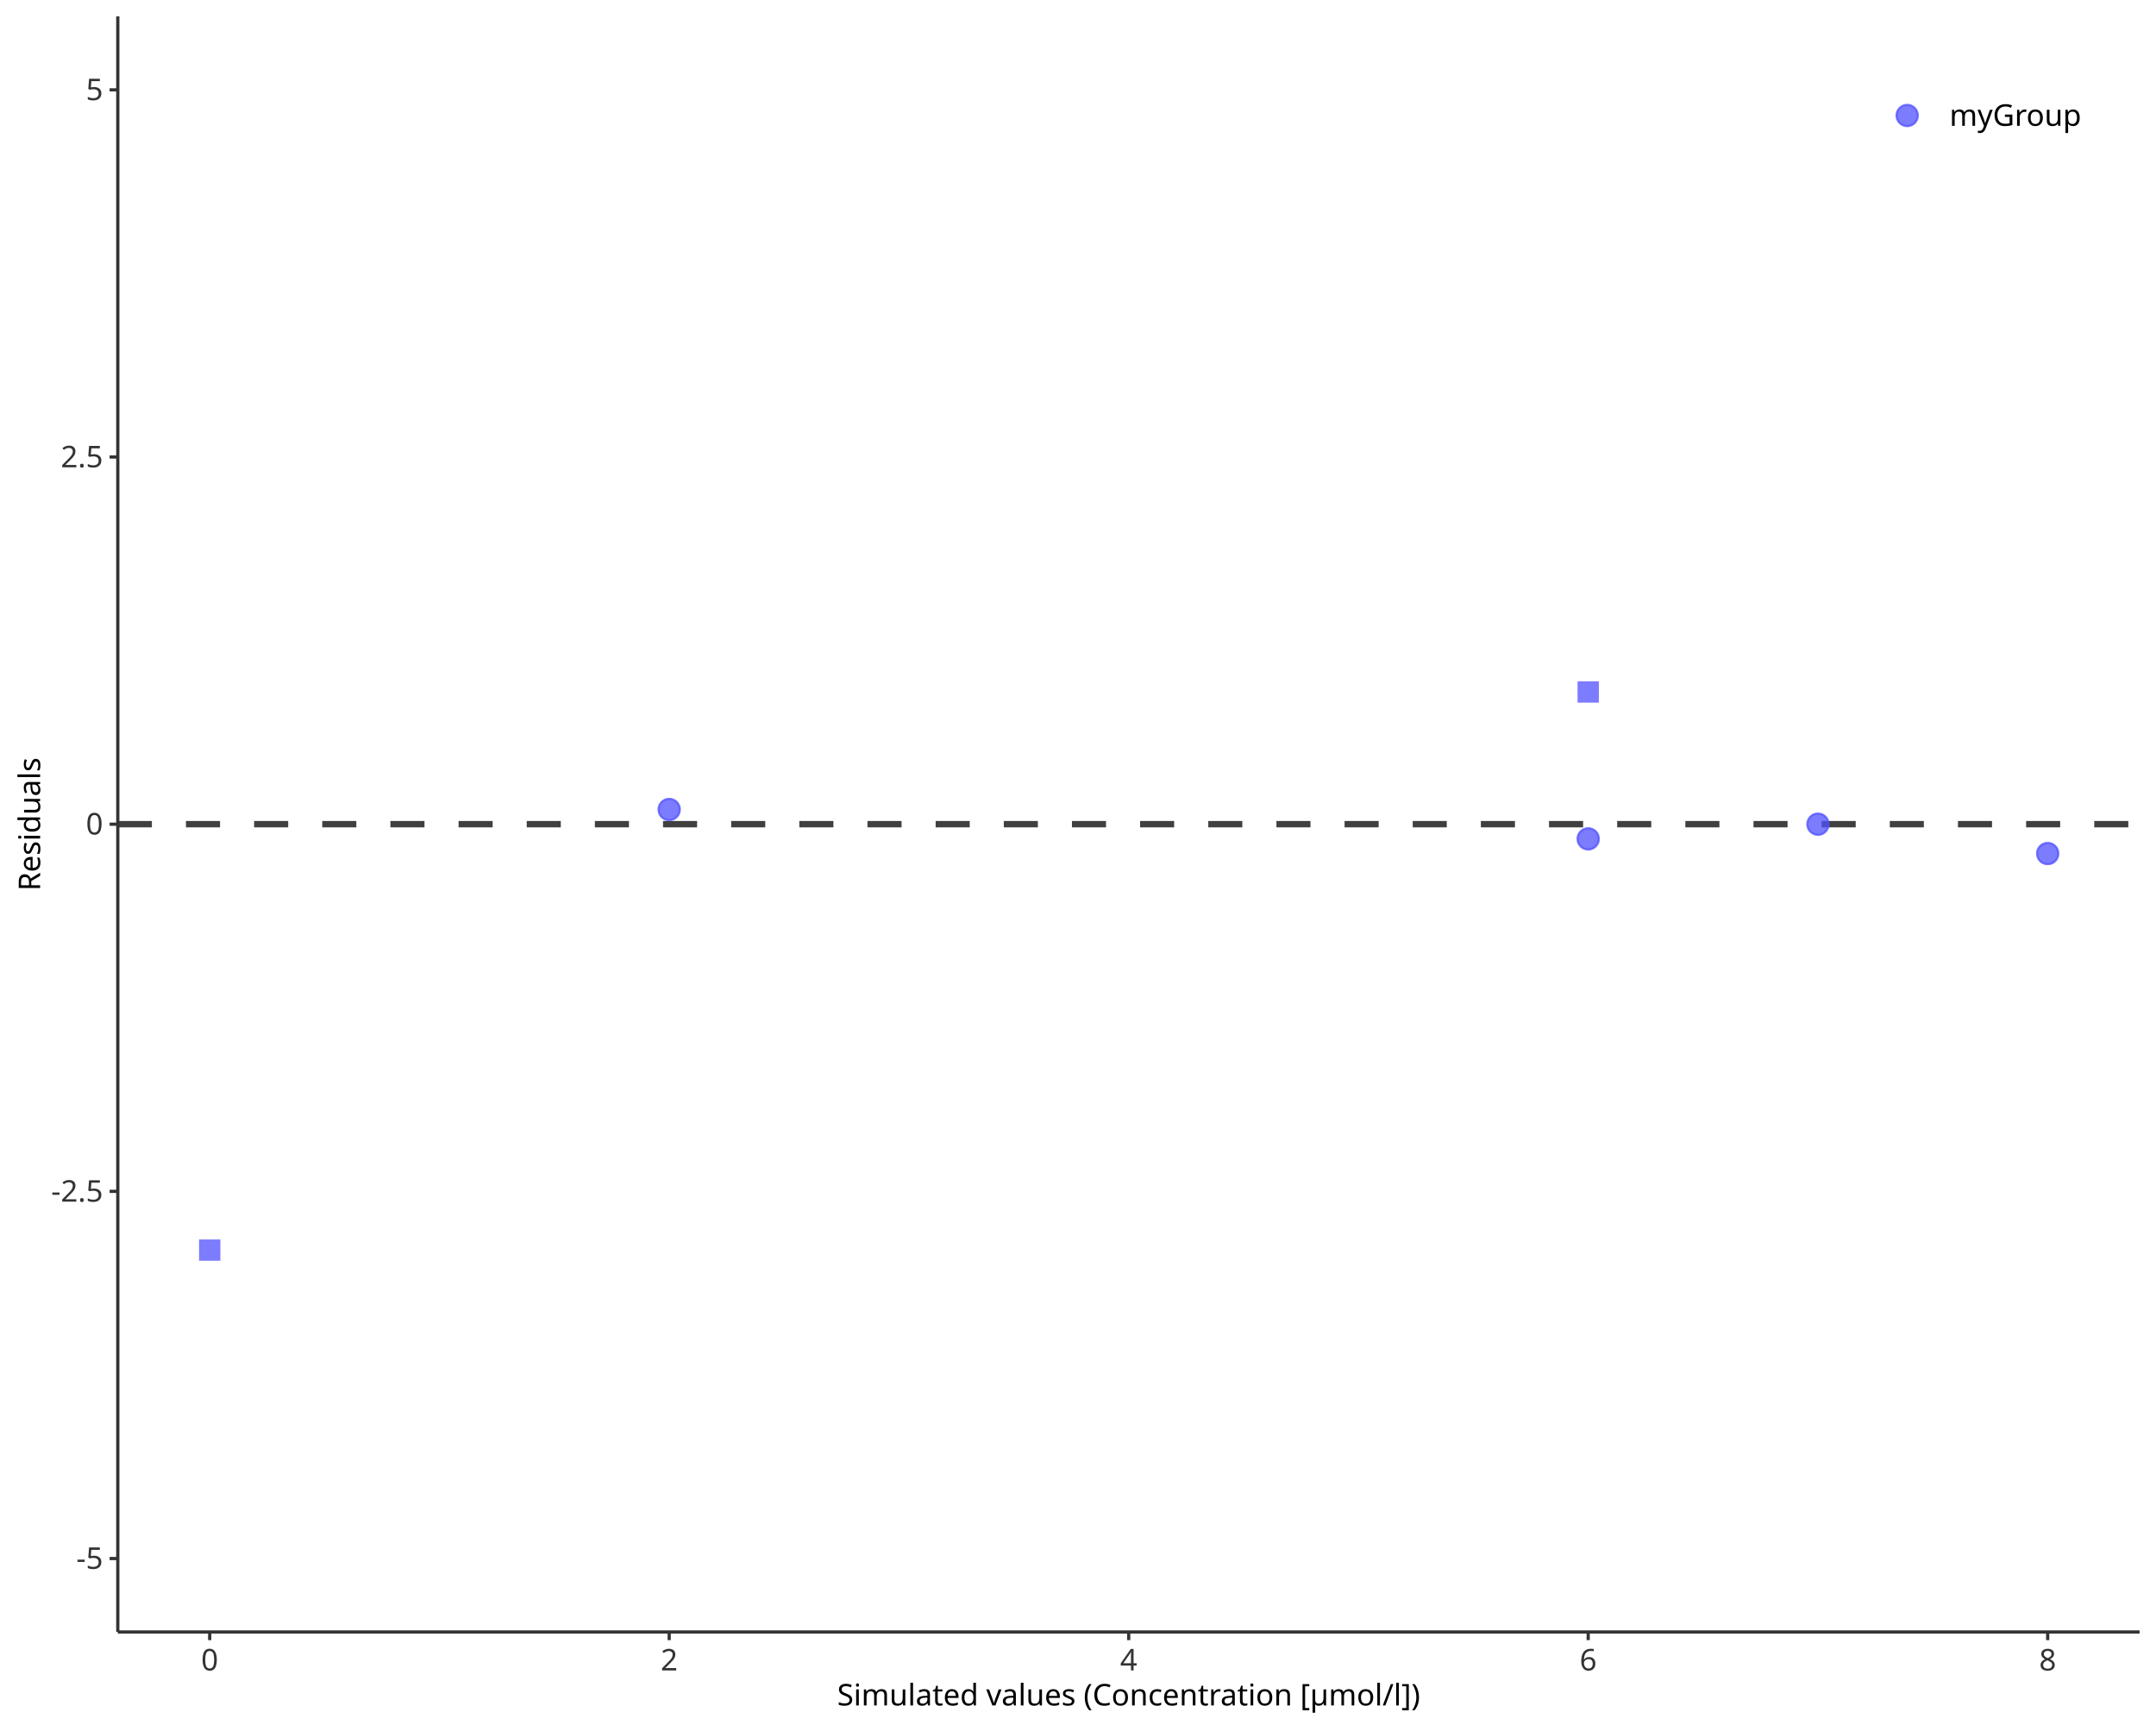
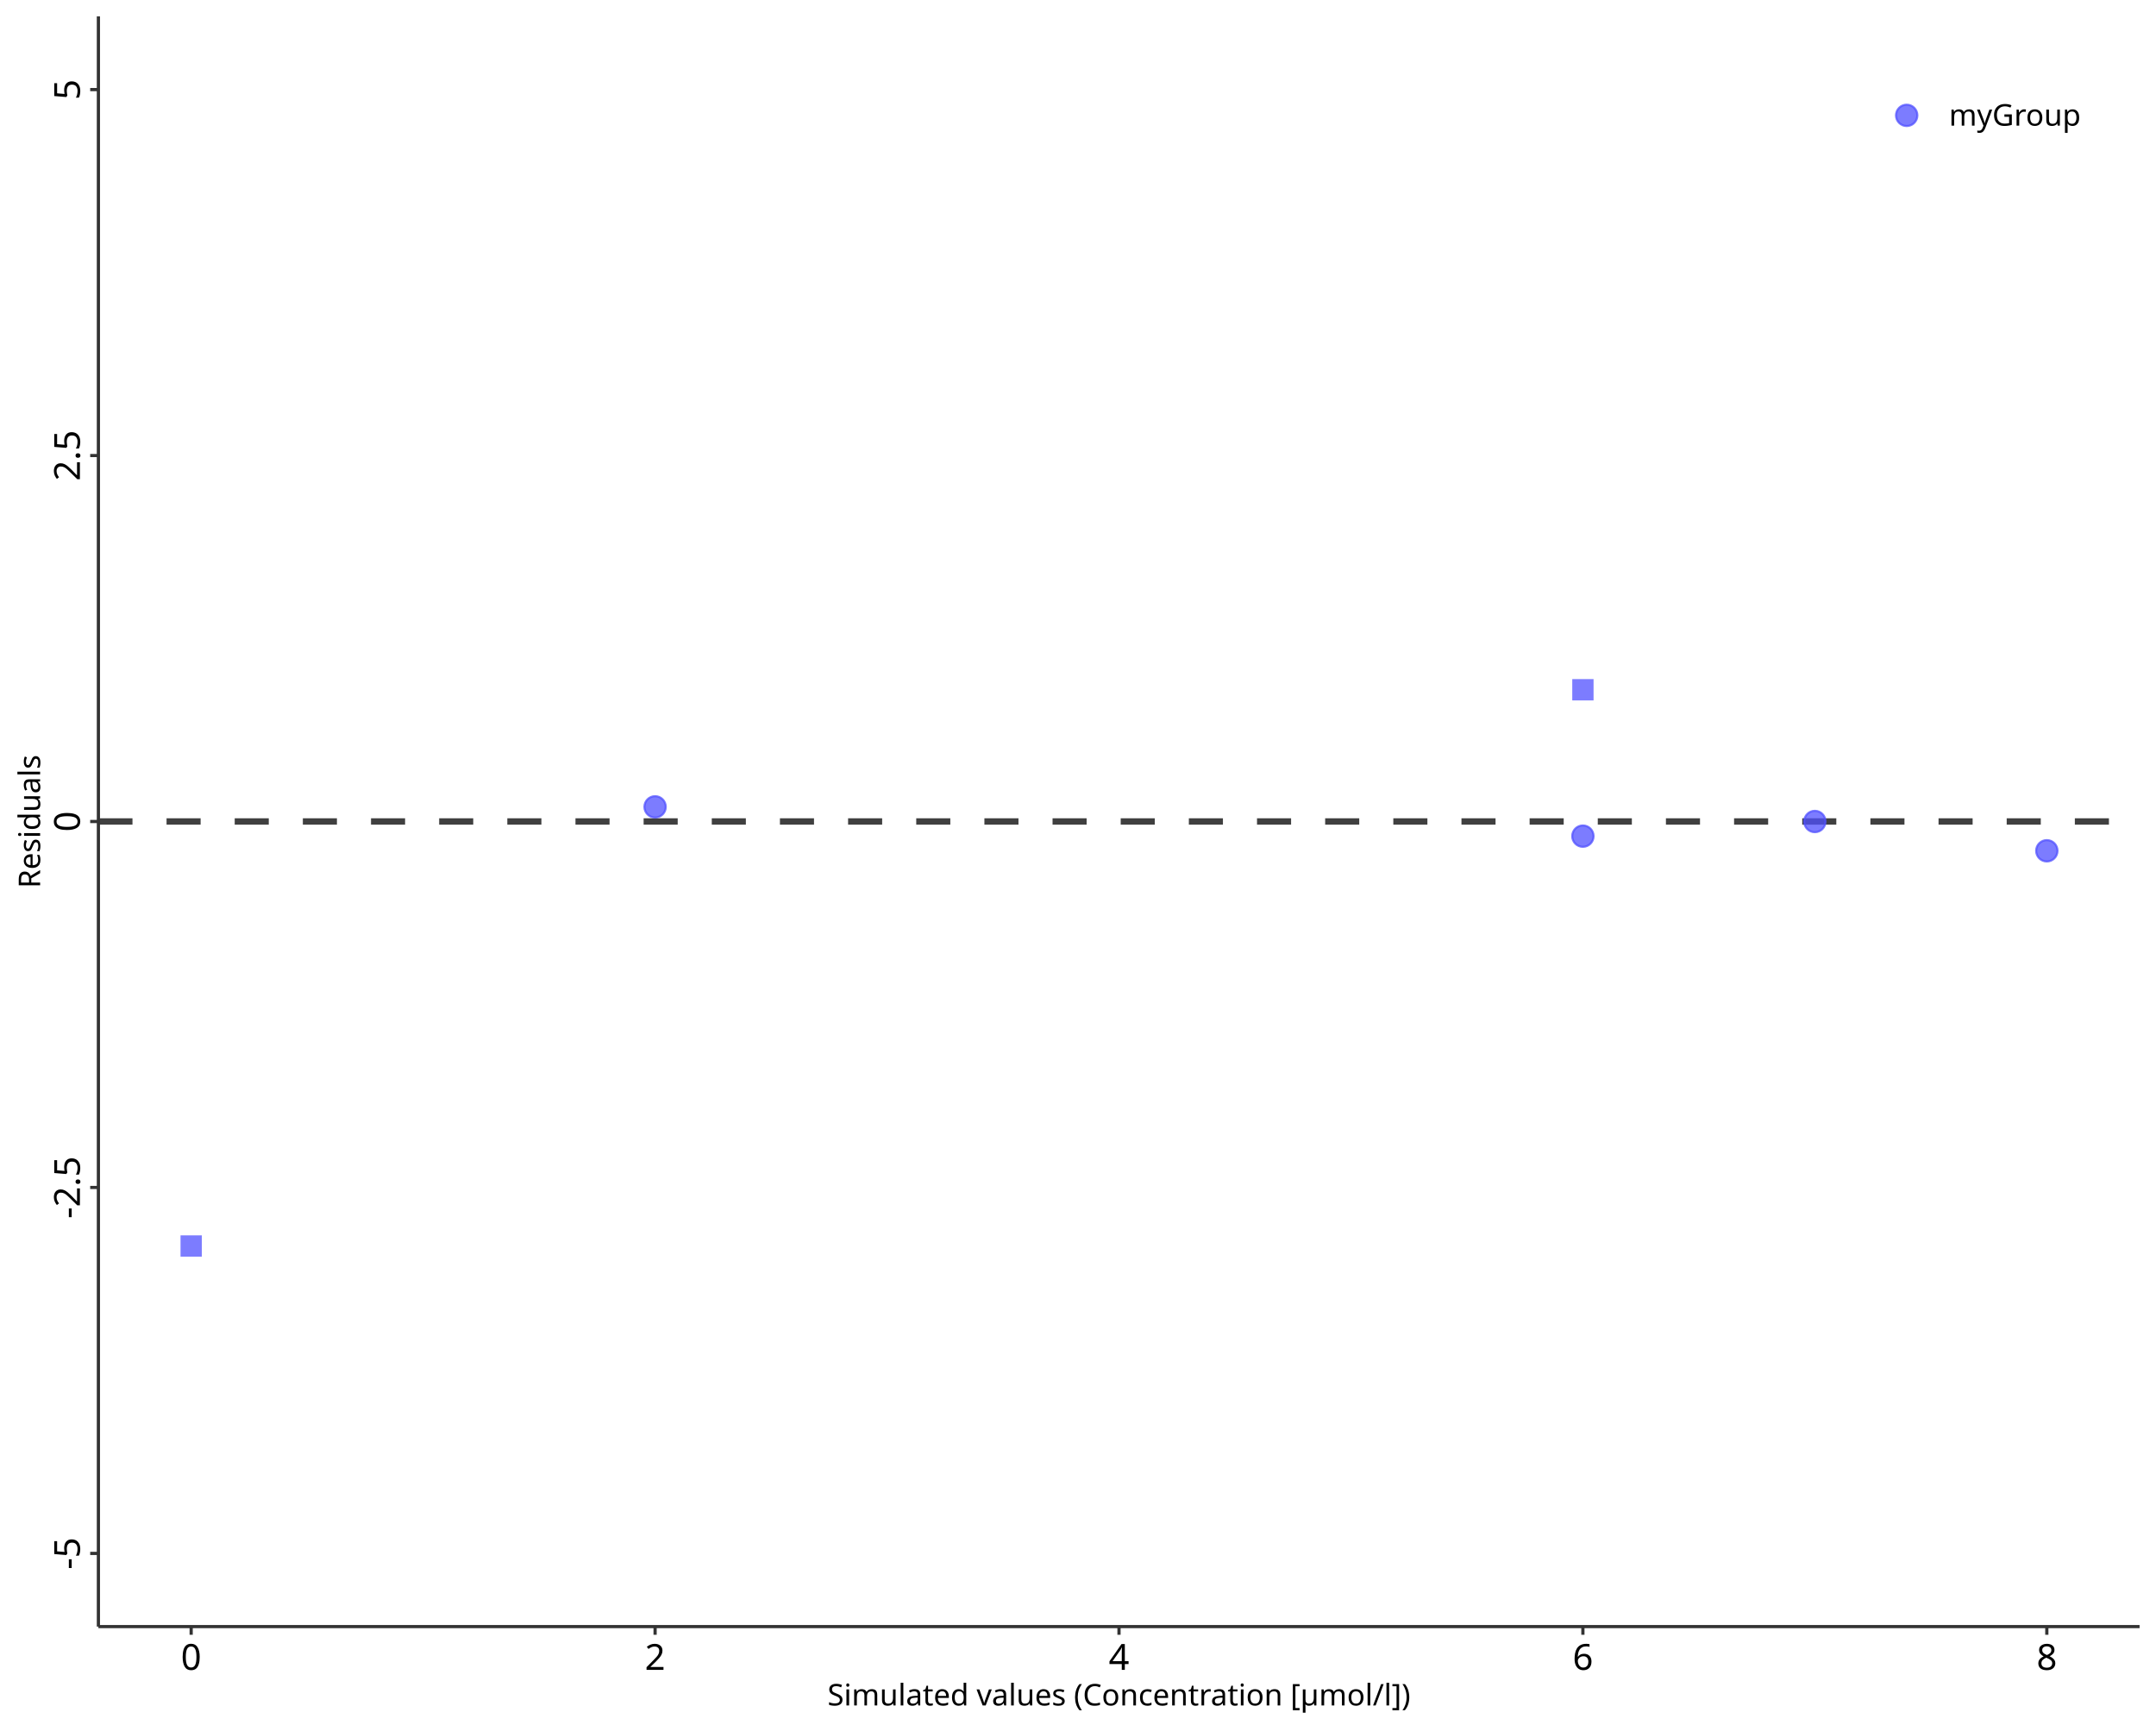
<svg xmlns="http://www.w3.org/2000/svg" class="svglite" data-engine-version="2.0" width="720.00pt" height="576.00pt" viewBox="0 0 720.00 576.00">
  <defs>
    <style type="text/css">
    .svglite line, .svglite polyline, .svglite polygon, .svglite path, .svglite rect, .svglite circle {
      fill: none;
      stroke: #000000;
      stroke-linecap: round;
      stroke-linejoin: round;
      stroke-miterlimit: 10.00;
    }
  </style>
  </defs>
  <rect width="100%" height="100%" style="stroke: none; fill: #FFFFFF;" />
  <defs>
    <clipPath id="cpMC4wMHw3MjAuMDB8MC4wMHw1NzYuMDA=">
      <rect x="0.00" y="0.00" width="720.00" height="576.00" />
    </clipPath>
  </defs>
  <g clip-path="url(#cpMC4wMHw3MjAuMDB8MC4wMHw1NzYuMDA=)">
    <rect x="0.00" y="0.00" width="720.00" height="576.00" style="stroke-width: 1.07; stroke: none; fill: #FFFFFF;" />
  </g>
  <defs>
-     <clipPath id="cpMzkuMzR8NzE0LjUyfDUuNDh8NTQ0Ljkz">
-       <rect x="39.34" y="5.48" width="675.18" height="539.45" />
+     <clipPath id="cpMzIuODZ8NzE0LjUyfDUuNDh8NTQzLjE0">
+       <rect x="32.86" y="5.48" width="681.66" height="537.66" />
    </clipPath>
  </defs>
-   <g clip-path="url(#cpMzkuMzR8NzE0LjUyfDUuNDh8NTQ0Ljkz)">
-     <rect x="39.34" y="5.48" width="675.18" height="539.45" style="stroke-width: 1.07; stroke: none; fill: #FFFFFF;" />
+   <g clip-path="url(#cpMzIuODZ8NzE0LjUyfDUuNDh8NTQzLjE0)">
+     <rect x="32.86" y="5.48" width="681.66" height="537.66" style="stroke-width: 1.07; stroke: none; fill: #FFFFFF;" />
  </g>
  <g clip-path="url(#cpMC4wMHw3MjAuMDB8MC4wMHw1NzYuMDA=)">
</g>
-   <g clip-path="url(#cpMzkuMzR8NzE0LjUyfDUuNDh8NTQ0Ljkz)">
+   <g clip-path="url(#cpMzIuODZ8NzE0LjUyfDUuNDh8NTQzLjE0)">
</g>
  <g clip-path="url(#cpMC4wMHw3MjAuMDB8MC4wMHw1NzYuMDA=)">
</g>
-   <g clip-path="url(#cpMzkuMzR8NzE0LjUyfDUuNDh8NTQ0Ljkz)">
+   <g clip-path="url(#cpMzIuODZ8NzE0LjUyfDUuNDh8NTQzLjE0)">
</g>
  <g clip-path="url(#cpMC4wMHw3MjAuMDB8MC4wMHw1NzYuMDA=)">
</g>
-   <g clip-path="url(#cpMzkuMzR8NzE0LjUyfDUuNDh8NTQ0Ljkz)">
+   <g clip-path="url(#cpMzIuODZ8NzE0LjUyfDUuNDh8NTQzLjE0)">
</g>
  <g clip-path="url(#cpMC4wMHw3MjAuMDB8MC4wMHw1NzYuMDA=)">
</g>
-   <g clip-path="url(#cpMzkuMzR8NzE0LjUyfDUuNDh8NTQ0Ljkz)">
+   <g clip-path="url(#cpMzIuODZ8NzE0LjUyfDUuNDh8NTQzLjE0)">
</g>
  <g clip-path="url(#cpMC4wMHw3MjAuMDB8MC4wMHw1NzYuMDA=)">
</g>
-   <g clip-path="url(#cpMzkuMzR8NzE0LjUyfDUuNDh8NTQ0Ljkz)">
+   <g clip-path="url(#cpMzIuODZ8NzE0LjUyfDUuNDh8NTQzLjE0)">
</g>
  <g clip-path="url(#cpMC4wMHw3MjAuMDB8MC4wMHw1NzYuMDA=)">
</g>
-   <g clip-path="url(#cpMzkuMzR8NzE0LjUyfDUuNDh8NTQ0Ljkz)">
+   <g clip-path="url(#cpMzIuODZ8NzE0LjUyfDUuNDh8NTQzLjE0)">
</g>
  <g clip-path="url(#cpMC4wMHw3MjAuMDB8MC4wMHw1NzYuMDA=)">
</g>
-   <g clip-path="url(#cpMzkuMzR8NzE0LjUyfDUuNDh8NTQ0Ljkz)">
+   <g clip-path="url(#cpMzIuODZ8NzE0LjUyfDUuNDh8NTQzLjE0)">
</g>
  <g clip-path="url(#cpMC4wMHw3MjAuMDB8MC4wMHw1NzYuMDA=)">
</g>
-   <g clip-path="url(#cpMzkuMzR8NzE0LjUyfDUuNDh8NTQ0Ljkz)">
+   <g clip-path="url(#cpMzIuODZ8NzE0LjUyfDUuNDh8NTQzLjE0)">
</g>
  <g clip-path="url(#cpMC4wMHw3MjAuMDB8MC4wMHw1NzYuMDA=)">
</g>
-   <g clip-path="url(#cpMzkuMzR8NzE0LjUyfDUuNDh8NTQ0Ljkz)">
+   <g clip-path="url(#cpMzIuODZ8NzE0LjUyfDUuNDh8NTQzLjE0)">
</g>
  <g clip-path="url(#cpMC4wMHw3MjAuMDB8MC4wMHw1NzYuMDA=)">
</g>
-   <g clip-path="url(#cpMzkuMzR8NzE0LjUyfDUuNDh8NTQ0Ljkz)">
+   <g clip-path="url(#cpMzIuODZ8NzE0LjUyfDUuNDh8NTQzLjE0)">
</g>
  <g clip-path="url(#cpMC4wMHw3MjAuMDB8MC4wMHw1NzYuMDA=)">
</g>
-   <g clip-path="url(#cpMzkuMzR8NzE0LjUyfDUuNDh8NTQ0Ljkz)">
+   <g clip-path="url(#cpMzIuODZ8NzE0LjUyfDUuNDh8NTQzLjE0)">
</g>
  <g clip-path="url(#cpMC4wMHw3MjAuMDB8MC4wMHw1NzYuMDA=)">
</g>
-   <g clip-path="url(#cpMzkuMzR8NzE0LjUyfDUuNDh8NTQ0Ljkz)">
+   <g clip-path="url(#cpMzIuODZ8NzE0LjUyfDUuNDh8NTQzLjE0)">
</g>
  <g clip-path="url(#cpMC4wMHw3MjAuMDB8MC4wMHw1NzYuMDA=)">
</g>
-   <g clip-path="url(#cpMzkuMzR8NzE0LjUyfDUuNDh8NTQ0Ljkz)">
+   <g clip-path="url(#cpMzIuODZ8NzE0LjUyfDUuNDh8NTQzLjE0)">
</g>
  <g clip-path="url(#cpMC4wMHw3MjAuMDB8MC4wMHw1NzYuMDA=)">
</g>
-   <g clip-path="url(#cpMzkuMzR8NzE0LjUyfDUuNDh8NTQ0Ljkz)">
+   <g clip-path="url(#cpMzIuODZ8NzE0LjUyfDUuNDh8NTQzLjE0)">
</g>
  <g clip-path="url(#cpMC4wMHw3MjAuMDB8MC4wMHw1NzYuMDA=)">
</g>
-   <g clip-path="url(#cpMzkuMzR8NzE0LjUyfDUuNDh8NTQ0Ljkz)">
+   <g clip-path="url(#cpMzIuODZ8NzE0LjUyfDUuNDh8NTQzLjE0)">
</g>
  <g clip-path="url(#cpMC4wMHw3MjAuMDB8MC4wMHw1NzYuMDA=)">
</g>
-   <g clip-path="url(#cpMzkuMzR8NzE0LjUyfDUuNDh8NTQ0Ljkz)">
-     <line x1="39.34" y1="275.21" x2="714.52" y2="275.21" style="stroke-width: 2.13; stroke: #000000; stroke-opacity: 0.75; stroke-dasharray: 11.38,11.38; stroke-linecap: butt;" />
-     <circle cx="223.48" cy="270.30" r="3.56" style="stroke-width: 0.71; stroke: #5050FF; stroke-opacity: 0.75; fill: #5050FF; fill-opacity: 0.75;" />
-     <circle cx="530.38" cy="280.11" r="3.56" style="stroke-width: 0.71; stroke: #5050FF; stroke-opacity: 0.75; fill: #5050FF; fill-opacity: 0.75;" />
-     <circle cx="607.11" cy="275.21" r="3.56" style="stroke-width: 0.71; stroke: #5050FF; stroke-opacity: 0.75; fill: #5050FF; fill-opacity: 0.75;" />
-     <circle cx="683.83" cy="285.01" r="3.56" style="stroke-width: 0.71; stroke: #5050FF; stroke-opacity: 0.75; fill: #5050FF; fill-opacity: 0.75;" />
-     <polygon points="66.48,420.98 73.59,420.98 73.59,413.87 66.48,413.87 " style="stroke-width: 0.71; stroke: none; fill: #5050FF; fill-opacity: 0.75;" />
-     <polygon points="526.83,234.62 533.94,234.62 533.94,227.51 526.83,227.51 " style="stroke-width: 0.71; stroke: none; fill: #5050FF; fill-opacity: 0.75;" />
-     <polygon points="680.28,33.56 687.39,33.56 687.39,26.44 680.28,26.44 " style="stroke-width: 0.71; stroke: none; fill: #5050FF; fill-opacity: 0.75;" />
+   <g clip-path="url(#cpMzIuODZ8NzE0LjUyfDUuNDh8NTQzLjE0)">
+     <line x1="32.86" y1="274.31" x2="714.52" y2="274.31" style="stroke-width: 2.13; stroke: #000000; stroke-opacity: 0.75; stroke-dasharray: 11.38,11.38; stroke-linecap: butt;" />
+     <circle cx="218.77" cy="269.42" r="3.56" style="stroke-width: 0.71; stroke: #5050FF; stroke-opacity: 0.75; fill: #5050FF; fill-opacity: 0.75;" />
+     <circle cx="528.61" cy="279.20" r="3.56" style="stroke-width: 0.71; stroke: #5050FF; stroke-opacity: 0.75; fill: #5050FF; fill-opacity: 0.75;" />
+     <circle cx="606.07" cy="274.31" r="3.56" style="stroke-width: 0.71; stroke: #5050FF; stroke-opacity: 0.75; fill: #5050FF; fill-opacity: 0.75;" />
+     <circle cx="683.54" cy="284.09" r="3.56" style="stroke-width: 0.71; stroke: #5050FF; stroke-opacity: 0.75; fill: #5050FF; fill-opacity: 0.75;" />
+     <polygon points="60.29,419.61 67.40,419.61 67.40,412.50 60.29,412.50 " style="stroke-width: 0.71; stroke: none; fill: #5050FF; fill-opacity: 0.75;" />
+     <polygon points="525.06,233.88 532.17,233.88 532.17,226.76 525.06,226.76 " style="stroke-width: 0.71; stroke: none; fill: #5050FF; fill-opacity: 0.75;" />
+     <polygon points="679.98,33.47 687.09,33.47 687.09,26.36 679.98,26.36 " style="stroke-width: 0.71; stroke: none; fill: #5050FF; fill-opacity: 0.75;" />
  </g>
  <g clip-path="url(#cpMC4wMHw3MjAuMDB8MC4wMHw1NzYuMDA=)">
-     <polyline points="39.34,544.93 39.34,5.48 " style="stroke-width: 1.07; stroke: #333333; stroke-linecap: butt;" />
-     <text x="34.41" y="523.85" text-anchor="end" style="font-size: 10.00px; fill: #333333; font-family: sans;" textLength="8.89px" lengthAdjust="spacingAndGlyphs">-5</text>
-     <text x="34.41" y="401.25" text-anchor="end" style="font-size: 10.00px; fill: #333333; font-family: sans;" textLength="17.23px" lengthAdjust="spacingAndGlyphs">-2.5</text>
-     <text x="34.41" y="278.65" text-anchor="end" style="font-size: 10.00px; fill: #333333; font-family: sans;" textLength="5.56px" lengthAdjust="spacingAndGlyphs">0</text>
-     <text x="34.41" y="156.04" text-anchor="end" style="font-size: 10.00px; fill: #333333; font-family: sans;" textLength="13.90px" lengthAdjust="spacingAndGlyphs">2.5</text>
-     <text x="34.41" y="33.44" text-anchor="end" style="font-size: 10.00px; fill: #333333; font-family: sans;" textLength="5.56px" lengthAdjust="spacingAndGlyphs">5</text>
-     <polyline points="36.60,520.41 39.34,520.41 " style="stroke-width: 1.07; stroke: #333333; stroke-linecap: butt;" />
-     <polyline points="36.60,397.81 39.34,397.81 " style="stroke-width: 1.07; stroke: #333333; stroke-linecap: butt;" />
-     <polyline points="36.60,275.21 39.34,275.21 " style="stroke-width: 1.07; stroke: #333333; stroke-linecap: butt;" />
-     <polyline points="36.60,152.60 39.34,152.60 " style="stroke-width: 1.07; stroke: #333333; stroke-linecap: butt;" />
-     <polyline points="36.60,30.00 39.34,30.00 " style="stroke-width: 1.07; stroke: #333333; stroke-linecap: butt;" />
-     <polyline points="39.34,544.93 714.52,544.93 " style="stroke-width: 1.07; stroke: #333333; stroke-linecap: butt;" />
-     <polyline points="70.03,547.67 70.03,544.93 " style="stroke-width: 1.07; stroke: #333333; stroke-linecap: butt;" />
-     <polyline points="223.48,547.67 223.48,544.93 " style="stroke-width: 1.07; stroke: #333333; stroke-linecap: butt;" />
-     <polyline points="376.93,547.67 376.93,544.93 " style="stroke-width: 1.07; stroke: #333333; stroke-linecap: butt;" />
-     <polyline points="530.38,547.67 530.38,544.93 " style="stroke-width: 1.07; stroke: #333333; stroke-linecap: butt;" />
-     <polyline points="683.83,547.67 683.83,544.93 " style="stroke-width: 1.07; stroke: #333333; stroke-linecap: butt;" />
-     <text x="70.03" y="557.78" text-anchor="middle" style="font-size: 10.00px; fill: #333333; font-family: sans;" textLength="5.56px" lengthAdjust="spacingAndGlyphs">0</text>
-     <text x="223.48" y="557.78" text-anchor="middle" style="font-size: 10.00px; fill: #333333; font-family: sans;" textLength="5.56px" lengthAdjust="spacingAndGlyphs">2</text>
-     <text x="376.93" y="557.78" text-anchor="middle" style="font-size: 10.00px; fill: #333333; font-family: sans;" textLength="5.56px" lengthAdjust="spacingAndGlyphs">4</text>
-     <text x="530.38" y="557.78" text-anchor="middle" style="font-size: 10.00px; fill: #333333; font-family: sans;" textLength="5.56px" lengthAdjust="spacingAndGlyphs">6</text>
-     <text x="683.83" y="557.78" text-anchor="middle" style="font-size: 10.00px; fill: #333333; font-family: sans;" textLength="5.56px" lengthAdjust="spacingAndGlyphs">8</text>
-     <text x="376.93" y="569.48" text-anchor="middle" style="font-size: 10.00px; font-family: sans;" textLength="183.08px" lengthAdjust="spacingAndGlyphs">Simulated values (Concentration [µmol/l])</text>
-     <text transform="translate(13.40,275.21) rotate(-90)" text-anchor="middle" style="font-size: 10.00px; font-family: sans;" textLength="43.92px" lengthAdjust="spacingAndGlyphs">Residuals</text>
-     <rect x="622.79" y="18.97" width="74.85" height="33.72" style="stroke-width: 1.07; stroke: none; fill: #FFFFFF;" />
-     <rect x="628.27" y="29.92" width="17.28" height="17.28" style="stroke-width: 1.07; stroke: none; fill: #FFFFFF;" />
-     <circle cx="636.91" cy="38.56" r="3.56" style="stroke-width: 0.71; stroke: #5050FF; stroke-opacity: 0.75; fill: #5050FF; fill-opacity: 0.75;" />
-     <text x="651.03" y="42.01" style="font-size: 10.00px; font-family: sans;" textLength="41.14px" lengthAdjust="spacingAndGlyphs">myGroup</text>
+     <polyline points="32.86,543.14 32.86,5.48 " style="stroke-width: 1.07; stroke: #333333; stroke-linecap: butt;" />
+     <text transform="translate(26.68,518.70) rotate(-90)" text-anchor="middle" style="font-size: 12.00px; font-family: sans;" textLength="10.67px" lengthAdjust="spacingAndGlyphs">-5</text>
+     <text transform="translate(26.68,396.51) rotate(-90)" text-anchor="middle" style="font-size: 12.00px; font-family: sans;" textLength="20.68px" lengthAdjust="spacingAndGlyphs">-2.5</text>
+     <text transform="translate(26.68,274.31) rotate(-90)" text-anchor="middle" style="font-size: 12.00px; font-family: sans;" textLength="6.67px" lengthAdjust="spacingAndGlyphs">0</text>
+     <text transform="translate(26.68,152.11) rotate(-90)" text-anchor="middle" style="font-size: 12.00px; font-family: sans;" textLength="16.68px" lengthAdjust="spacingAndGlyphs">2.5</text>
+     <text transform="translate(26.68,29.92) rotate(-90)" text-anchor="middle" style="font-size: 12.00px; font-family: sans;" textLength="6.67px" lengthAdjust="spacingAndGlyphs">5</text>
+     <polyline points="30.12,518.70 32.86,518.70 " style="stroke-width: 1.07; stroke: #333333; stroke-linecap: butt;" />
+     <polyline points="30.12,396.51 32.86,396.51 " style="stroke-width: 1.07; stroke: #333333; stroke-linecap: butt;" />
+     <polyline points="30.12,274.31 32.86,274.31 " style="stroke-width: 1.07; stroke: #333333; stroke-linecap: butt;" />
+     <polyline points="30.12,152.11 32.86,152.11 " style="stroke-width: 1.07; stroke: #333333; stroke-linecap: butt;" />
+     <polyline points="30.12,29.92 32.86,29.92 " style="stroke-width: 1.07; stroke: #333333; stroke-linecap: butt;" />
+     <polyline points="32.86,543.14 714.52,543.14 " style="stroke-width: 1.07; stroke: #333333; stroke-linecap: butt;" />
+     <polyline points="63.84,545.88 63.84,543.14 " style="stroke-width: 1.07; stroke: #333333; stroke-linecap: butt;" />
+     <polyline points="218.77,545.88 218.77,543.14 " style="stroke-width: 1.07; stroke: #333333; stroke-linecap: butt;" />
+     <polyline points="373.69,545.88 373.69,543.14 " style="stroke-width: 1.07; stroke: #333333; stroke-linecap: butt;" />
+     <polyline points="528.61,545.88 528.61,543.14 " style="stroke-width: 1.07; stroke: #333333; stroke-linecap: butt;" />
+     <polyline points="683.54,545.88 683.54,543.14 " style="stroke-width: 1.07; stroke: #333333; stroke-linecap: butt;" />
+     <text x="63.84" y="557.58" text-anchor="middle" style="font-size: 12.00px; font-family: sans;" textLength="6.67px" lengthAdjust="spacingAndGlyphs">0</text>
+     <text x="218.77" y="557.58" text-anchor="middle" style="font-size: 12.00px; font-family: sans;" textLength="6.67px" lengthAdjust="spacingAndGlyphs">2</text>
+     <text x="373.69" y="557.58" text-anchor="middle" style="font-size: 12.00px; font-family: sans;" textLength="6.67px" lengthAdjust="spacingAndGlyphs">4</text>
+     <text x="528.61" y="557.58" text-anchor="middle" style="font-size: 12.00px; font-family: sans;" textLength="6.67px" lengthAdjust="spacingAndGlyphs">6</text>
+     <text x="683.54" y="557.58" text-anchor="middle" style="font-size: 12.00px; font-family: sans;" textLength="6.67px" lengthAdjust="spacingAndGlyphs">8</text>
+     <text x="373.69" y="569.48" text-anchor="middle" style="font-size: 10.00px; font-family: sans;" textLength="183.08px" lengthAdjust="spacingAndGlyphs">Simulated values (Concentration [µmol/l])</text>
+     <text transform="translate(13.40,274.31) rotate(-90)" text-anchor="middle" style="font-size: 10.00px; font-family: sans;" textLength="43.92px" lengthAdjust="spacingAndGlyphs">Residuals</text>
+     <rect x="622.62" y="18.92" width="74.85" height="33.72" style="stroke-width: 1.07; stroke: none; fill: #FFFFFF;" />
+     <rect x="628.10" y="29.88" width="17.28" height="17.28" style="stroke-width: 1.07; stroke: none; fill: #FFFFFF;" />
+     <circle cx="636.74" cy="38.52" r="3.56" style="stroke-width: 0.71; stroke: #5050FF; stroke-opacity: 0.75; fill: #5050FF; fill-opacity: 0.75;" />
+     <text x="650.86" y="41.96" style="font-size: 10.00px; font-family: sans;" textLength="41.14px" lengthAdjust="spacingAndGlyphs">myGroup</text>
  </g>
</svg>
